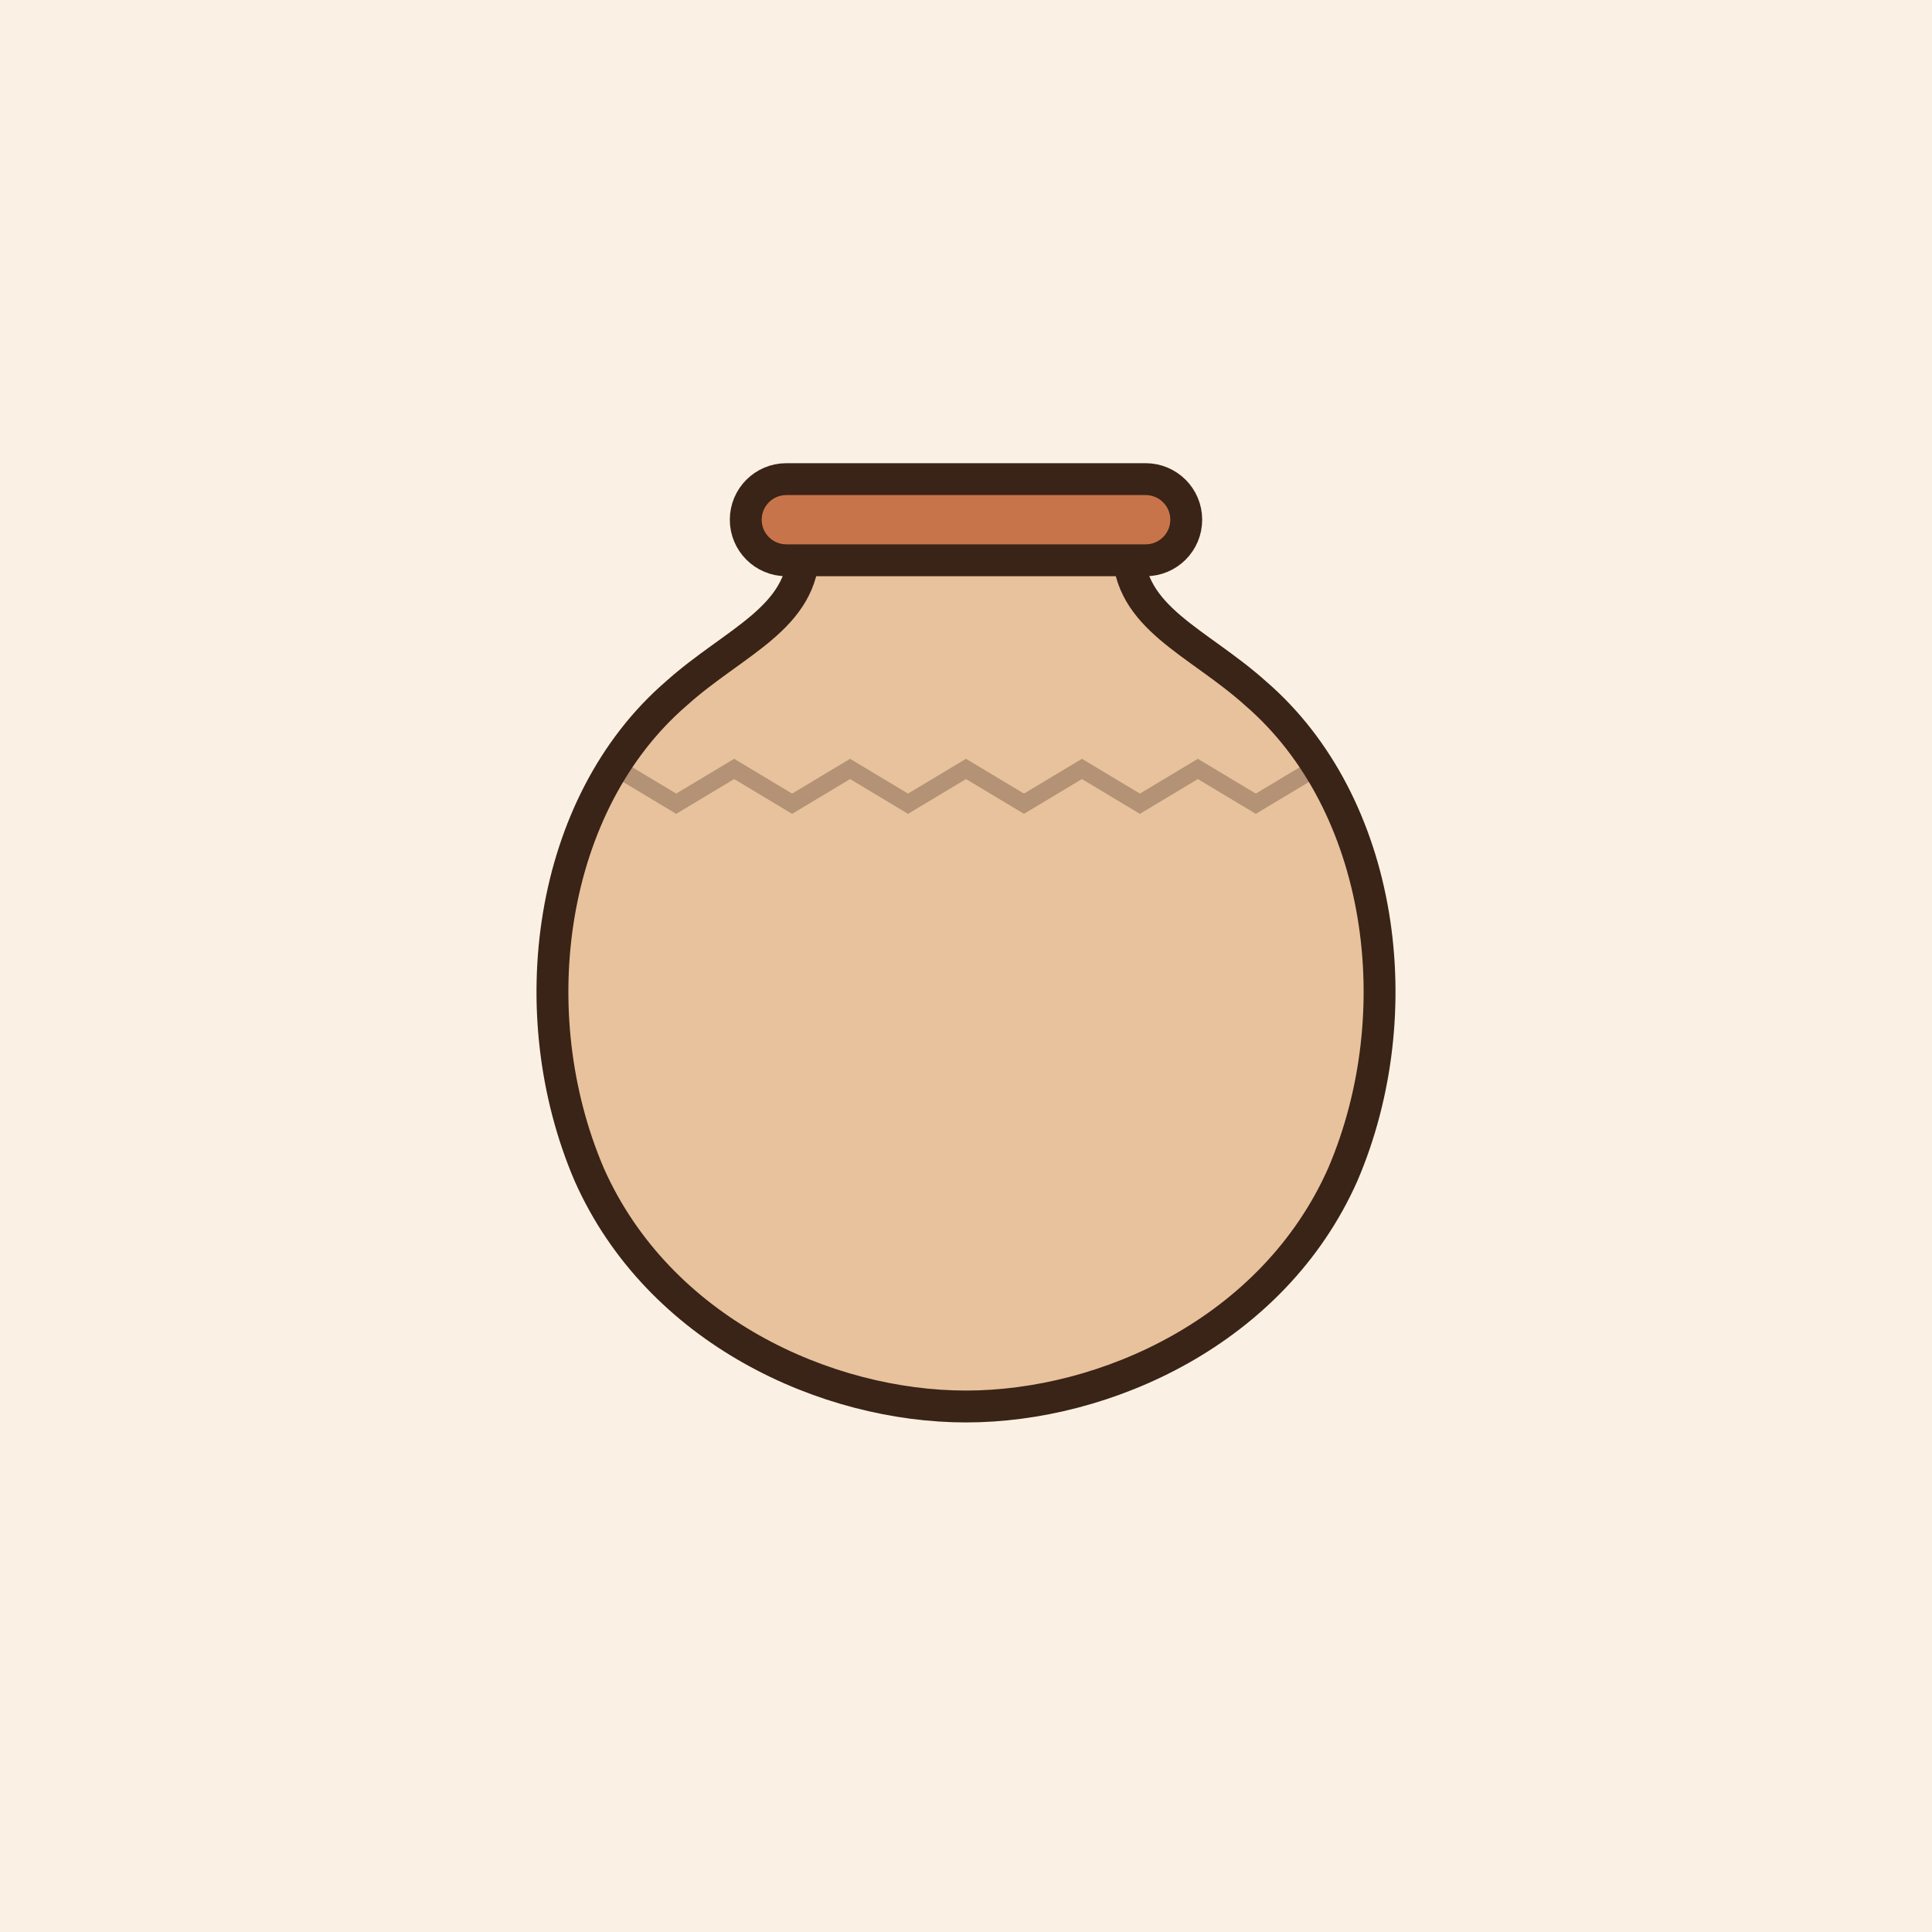
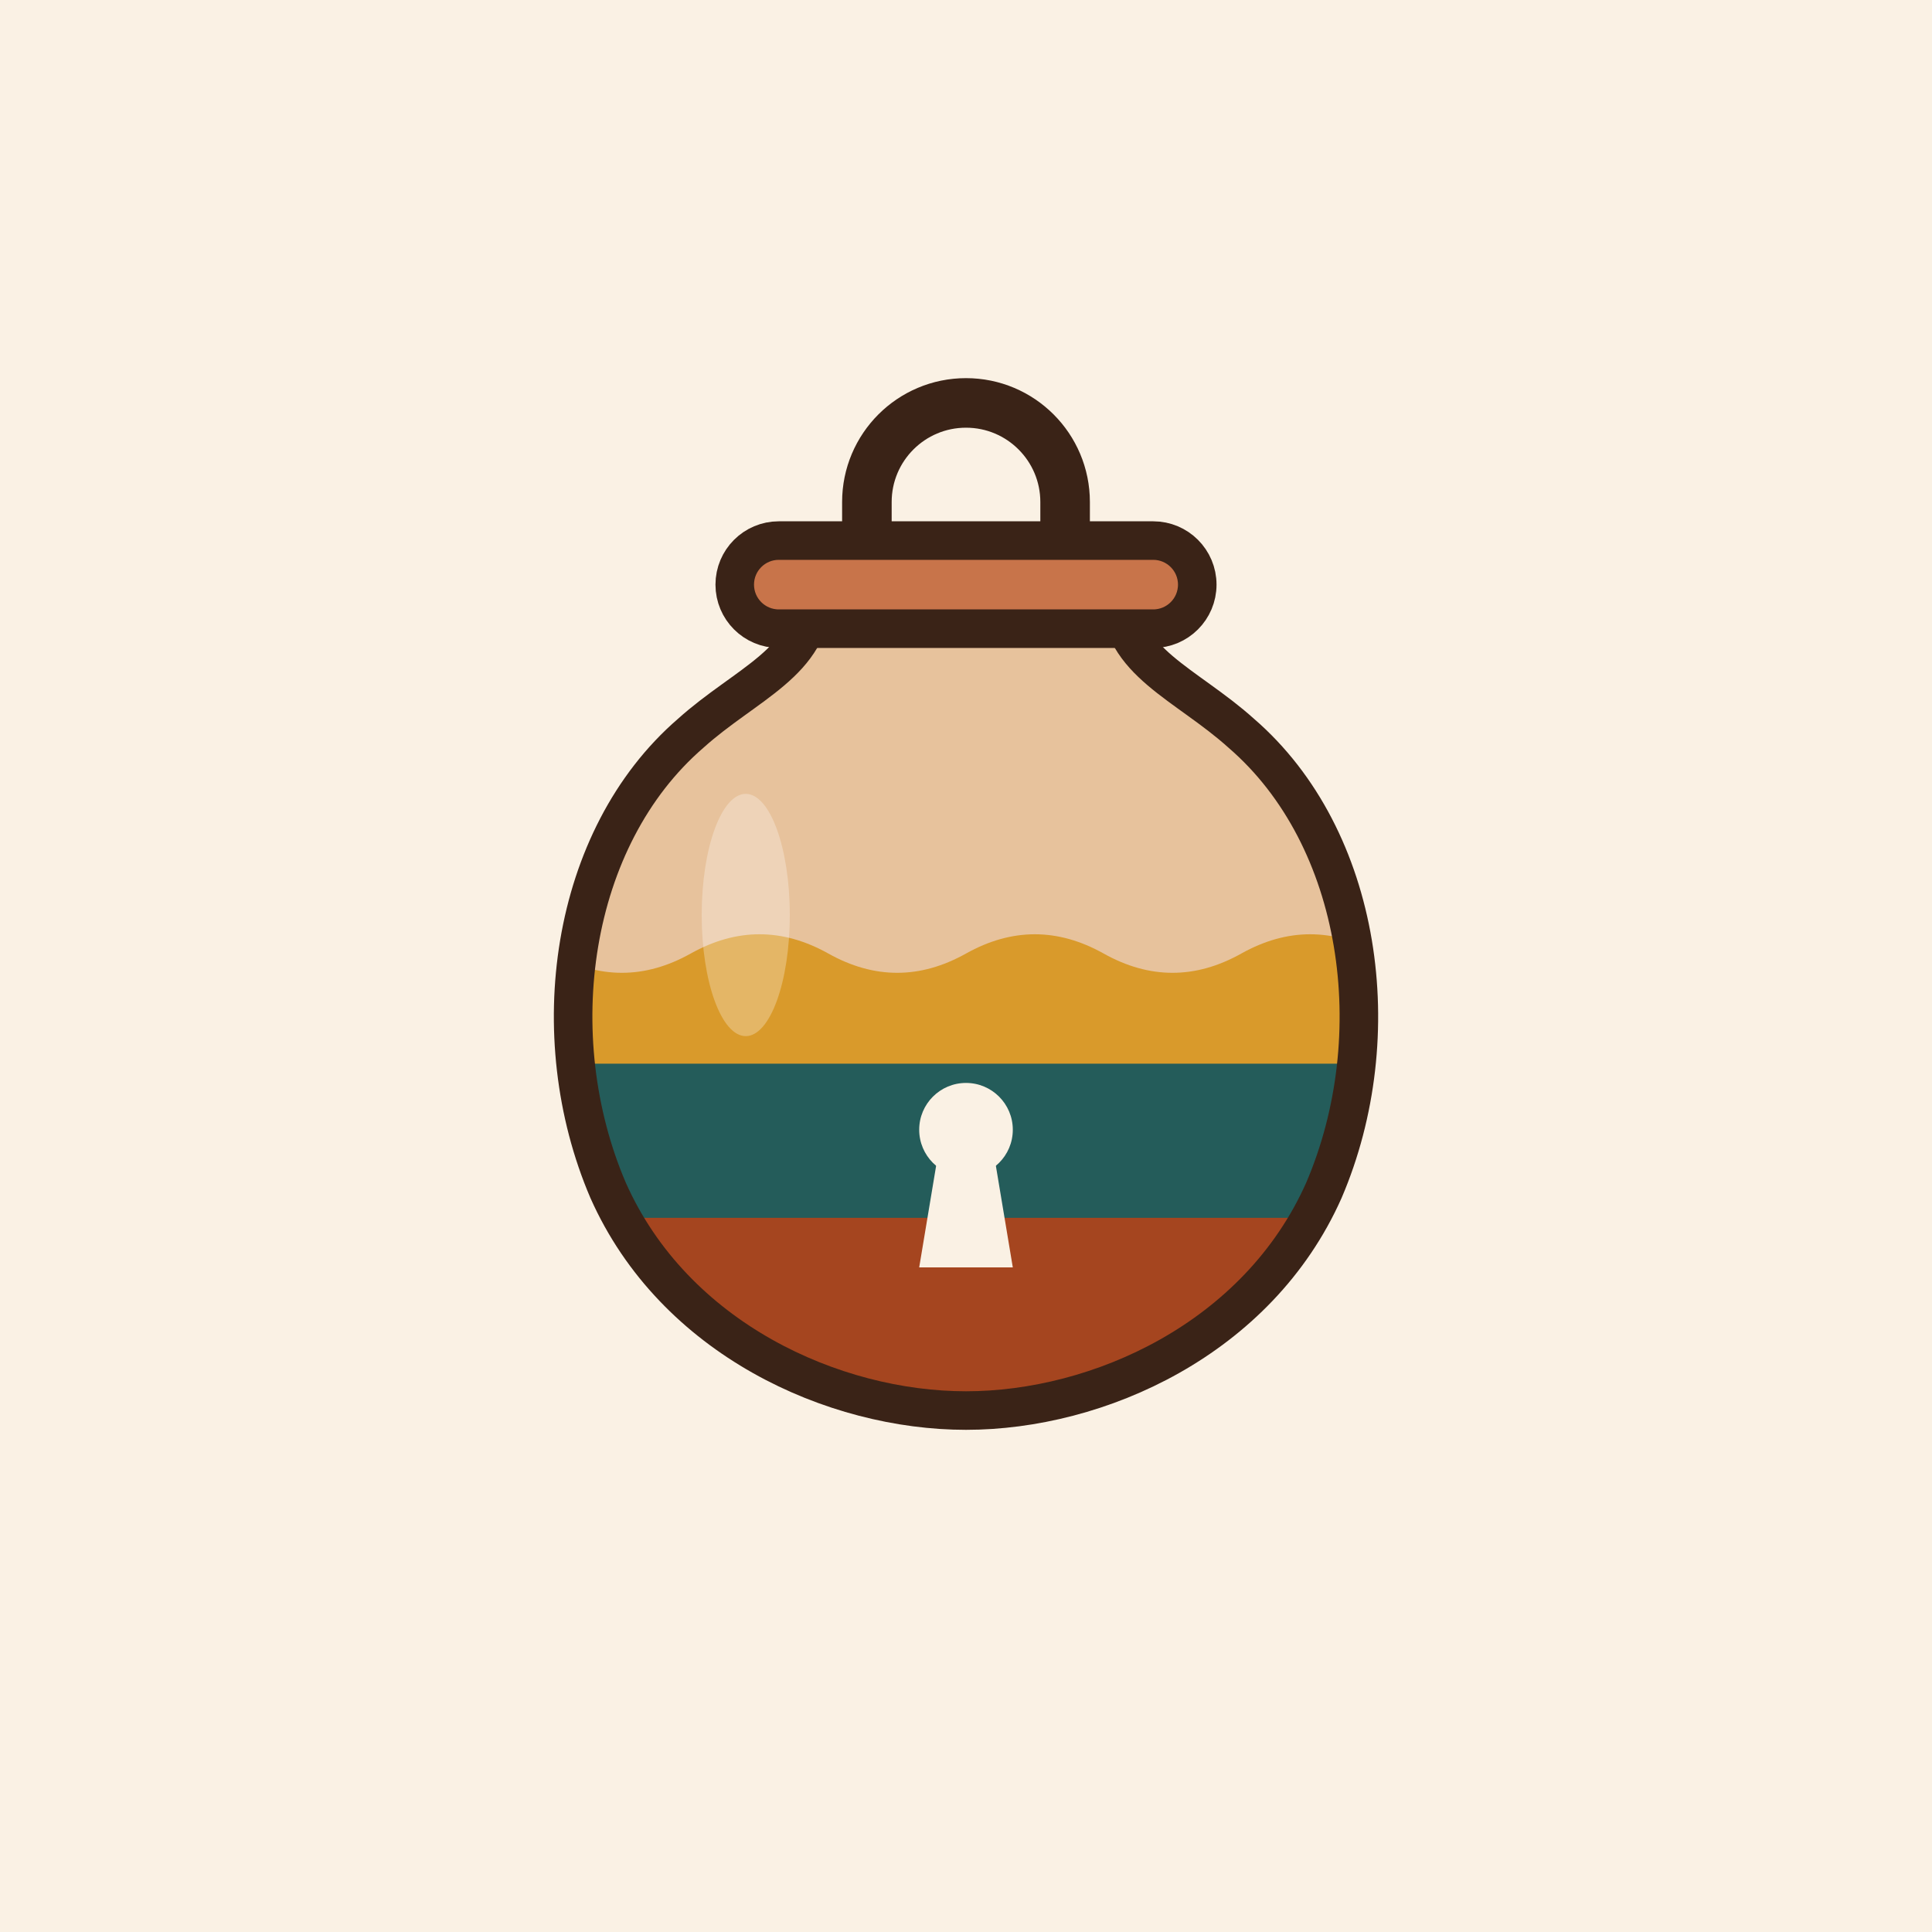
<svg xmlns="http://www.w3.org/2000/svg" viewBox="0 0 200 200">
  <rect width="200" height="200" fill="#FAF1E4" />
-   <g transform="translate(40 34) scale(0.6)">
-     <path d="M72 38 C72 50 60 54 50 63 C28 82 23 118 35 146 C47 173 76 186 100 186 C124 186 153 173 165 146 C177 118 172 82 150 63 C140 54 128 50 128 38 Z" fill="#E7C29C" stroke="#3A2317" stroke-width="5.5" stroke-linejoin="round" />
-     <path d="M40 76 L50 82 L60 76 L70 82 L80 76 L90 82 L100 76 L110 82 L120 76 L130 82 L140 76 L150 82 L160 76" fill="none" stroke="#3A2317" stroke-width="3" opacity="0.3" />
-     <rect x="62" y="26" width="76" height="14" rx="7" fill="#C8744A" stroke="#3A2317" stroke-width="5.5" />
+   <g transform="translate(43 40) scale(0.57)">
+     <defs>
+       <clipPath id="mask-pot">
+         <path d="M72 38 C72 50 60 54 50 63 C28 82 23 118 35 146 C47 173 76 186 100 186 C124 186 153 173 165 146 C177 118 172 82 150 63 C140 54 128 50 128 38 Z" />
+       </clipPath>
+       <mask id="mask-key">
+         <rect width="200" height="200" fill="#fff" />
+         <circle cx="100" cy="135" r="8.5" fill="#000" />
+         <path d="M95 139 L105 139 L108.5 160 L91.5 160 Z" fill="#000" />
+       </mask>
+     </defs>
+     <g>
+       <path d="M82 33 V21 a18 18 0 0 1 36 0 V33" fill="none" stroke="#3A2317" stroke-width="9" stroke-linecap="round" />
+       <path d="M72 38 C72 50 60 54 50 63 C28 82 23 118 35 146 C47 173 76 186 100 186 C124 186 153 173 165 146 C177 118 172 82 150 63 C140 54 128 50 128 38 Z" fill="#E7C29C" />
+       <g clip-path="url(#mask-pot)">
+         <rect x="0" y="150" width="200" height="40" fill="#A5451F" />
+         <rect x="0" y="122" width="200" height="29" fill="#245C5A" />
+         <path d="M0 103 Q12.5 96 25 103 T50 103 T75 103 T100 103 T125 103 T150 103 T175 103 T200 103 V123 H0 Z" fill="#D99A2B" />
+         <ellipse cx="60" cy="96" rx="8" ry="22" fill="#fff" opacity="0.28" />
+       </g>
+       <path d="M72 38 C72 50 60 54 50 63 C28 82 23 118 35 146 C47 173 76 186 100 186 C124 186 153 173 165 146 C177 118 172 82 150 63 C140 54 128 50 128 38 Z" fill="none" stroke="#3A2317" stroke-width="7" stroke-linejoin="round" />
+       <rect x="58" y="28" width="84" height="16" rx="8" fill="#C8744A" stroke="#3A2317" stroke-width="7" />
+       <g fill="#FAF1E4" opacity="1">
+         <circle cx="100" cy="135" r="8.5" />
+         <path d="M95 139 L105 139 L108.5 160 L91.5 160 Z" />
+       </g>
+     </g>
  </g>
</svg>
